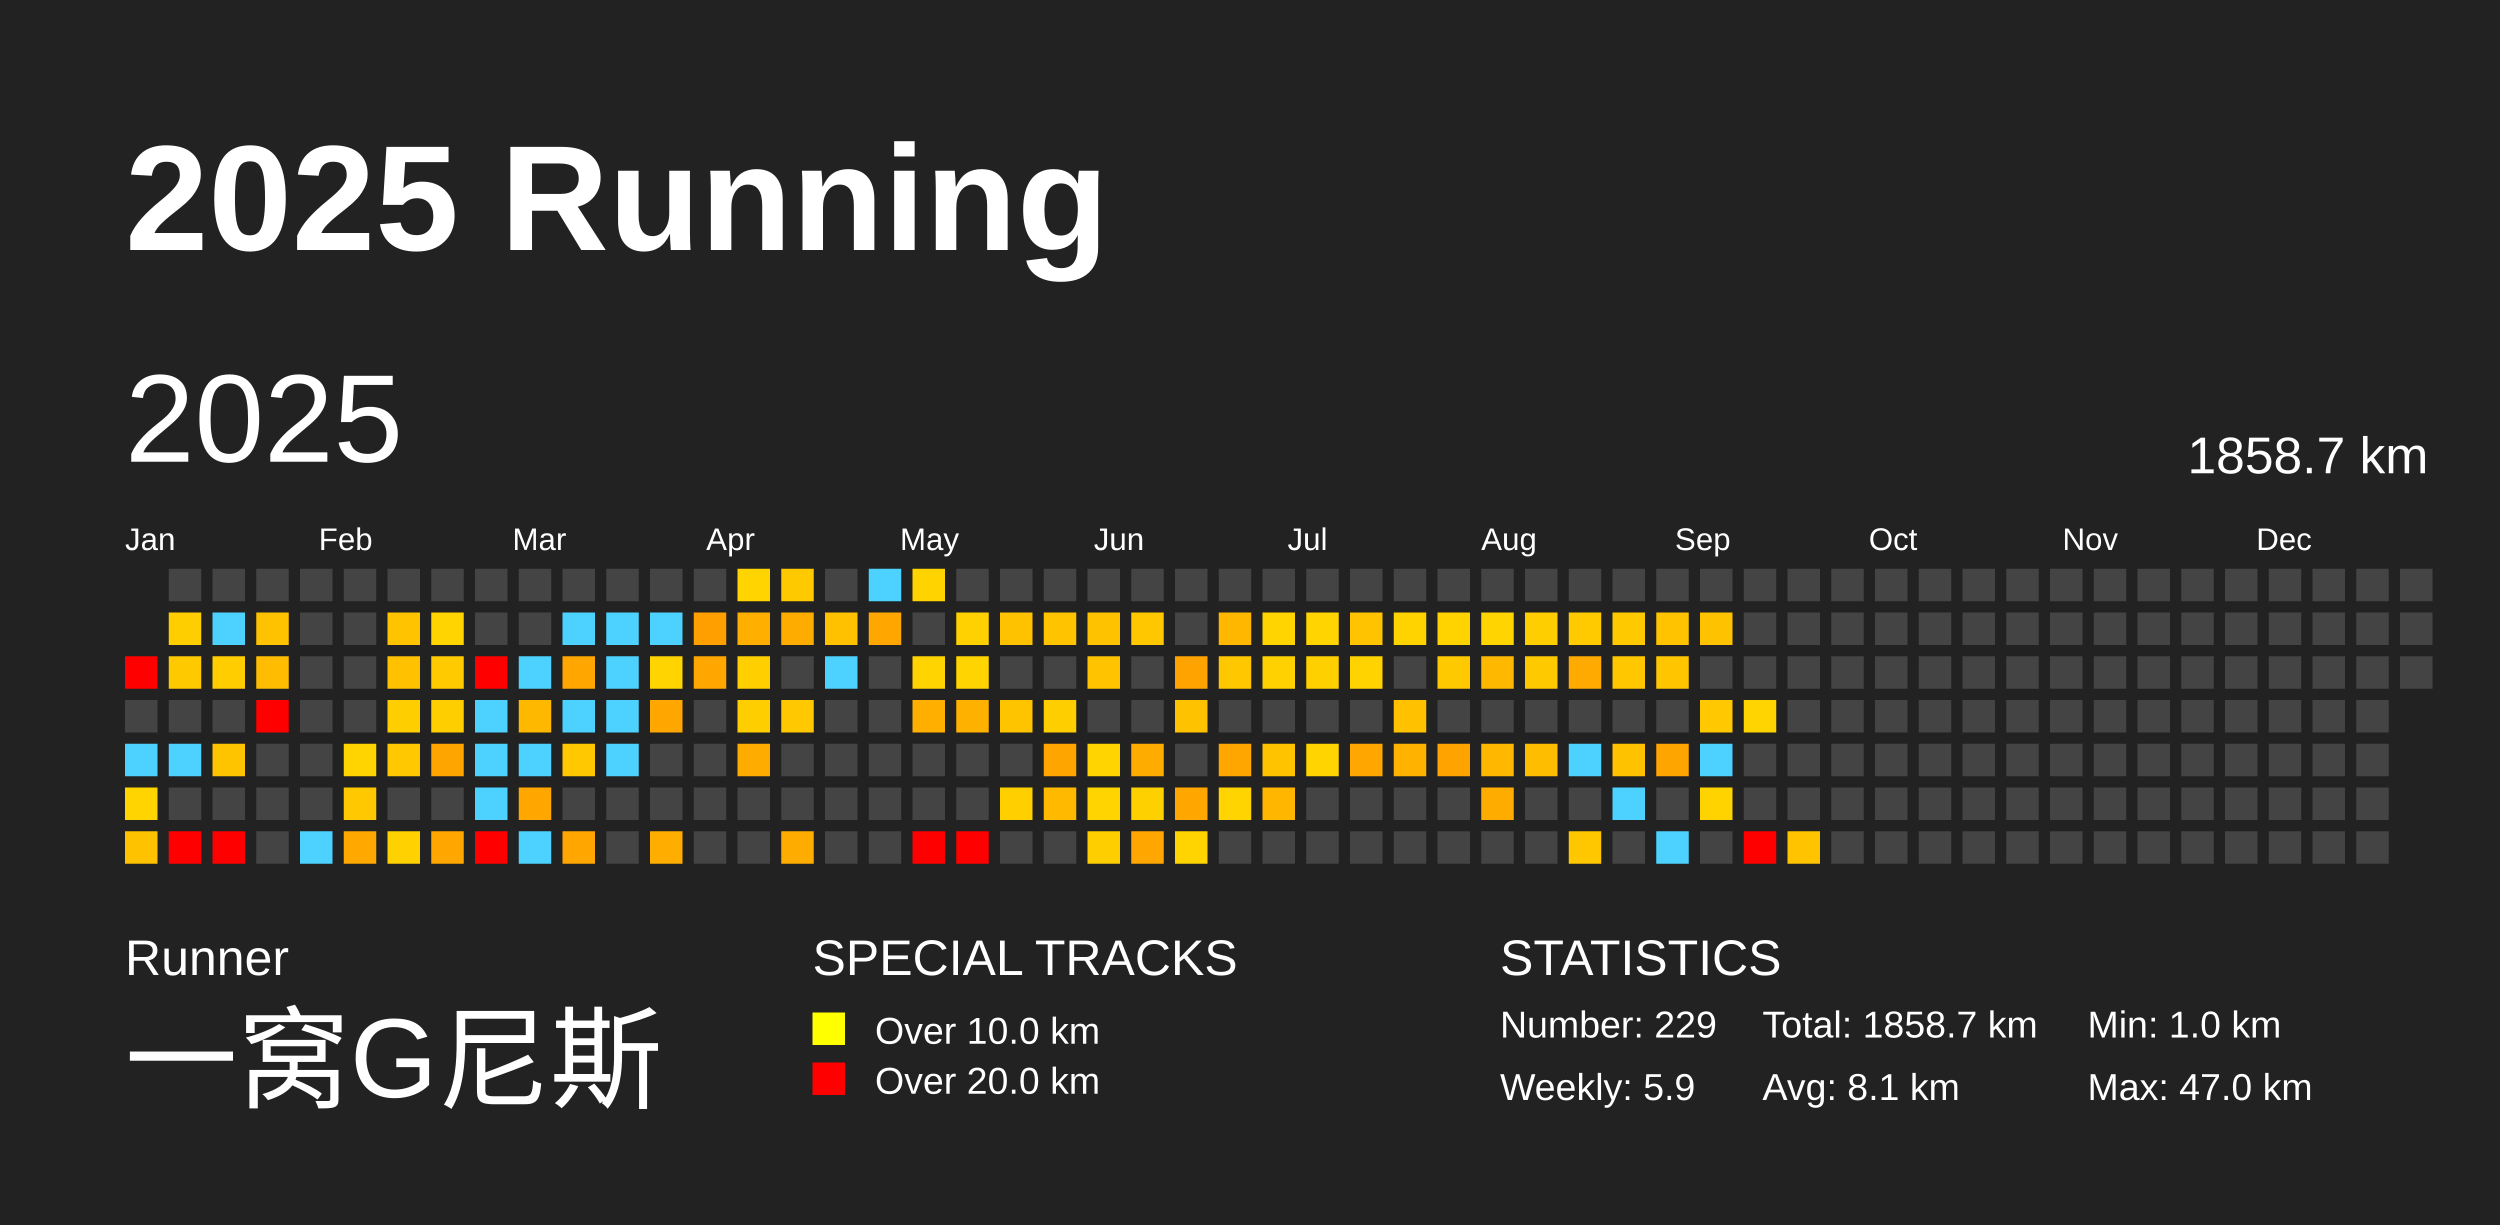
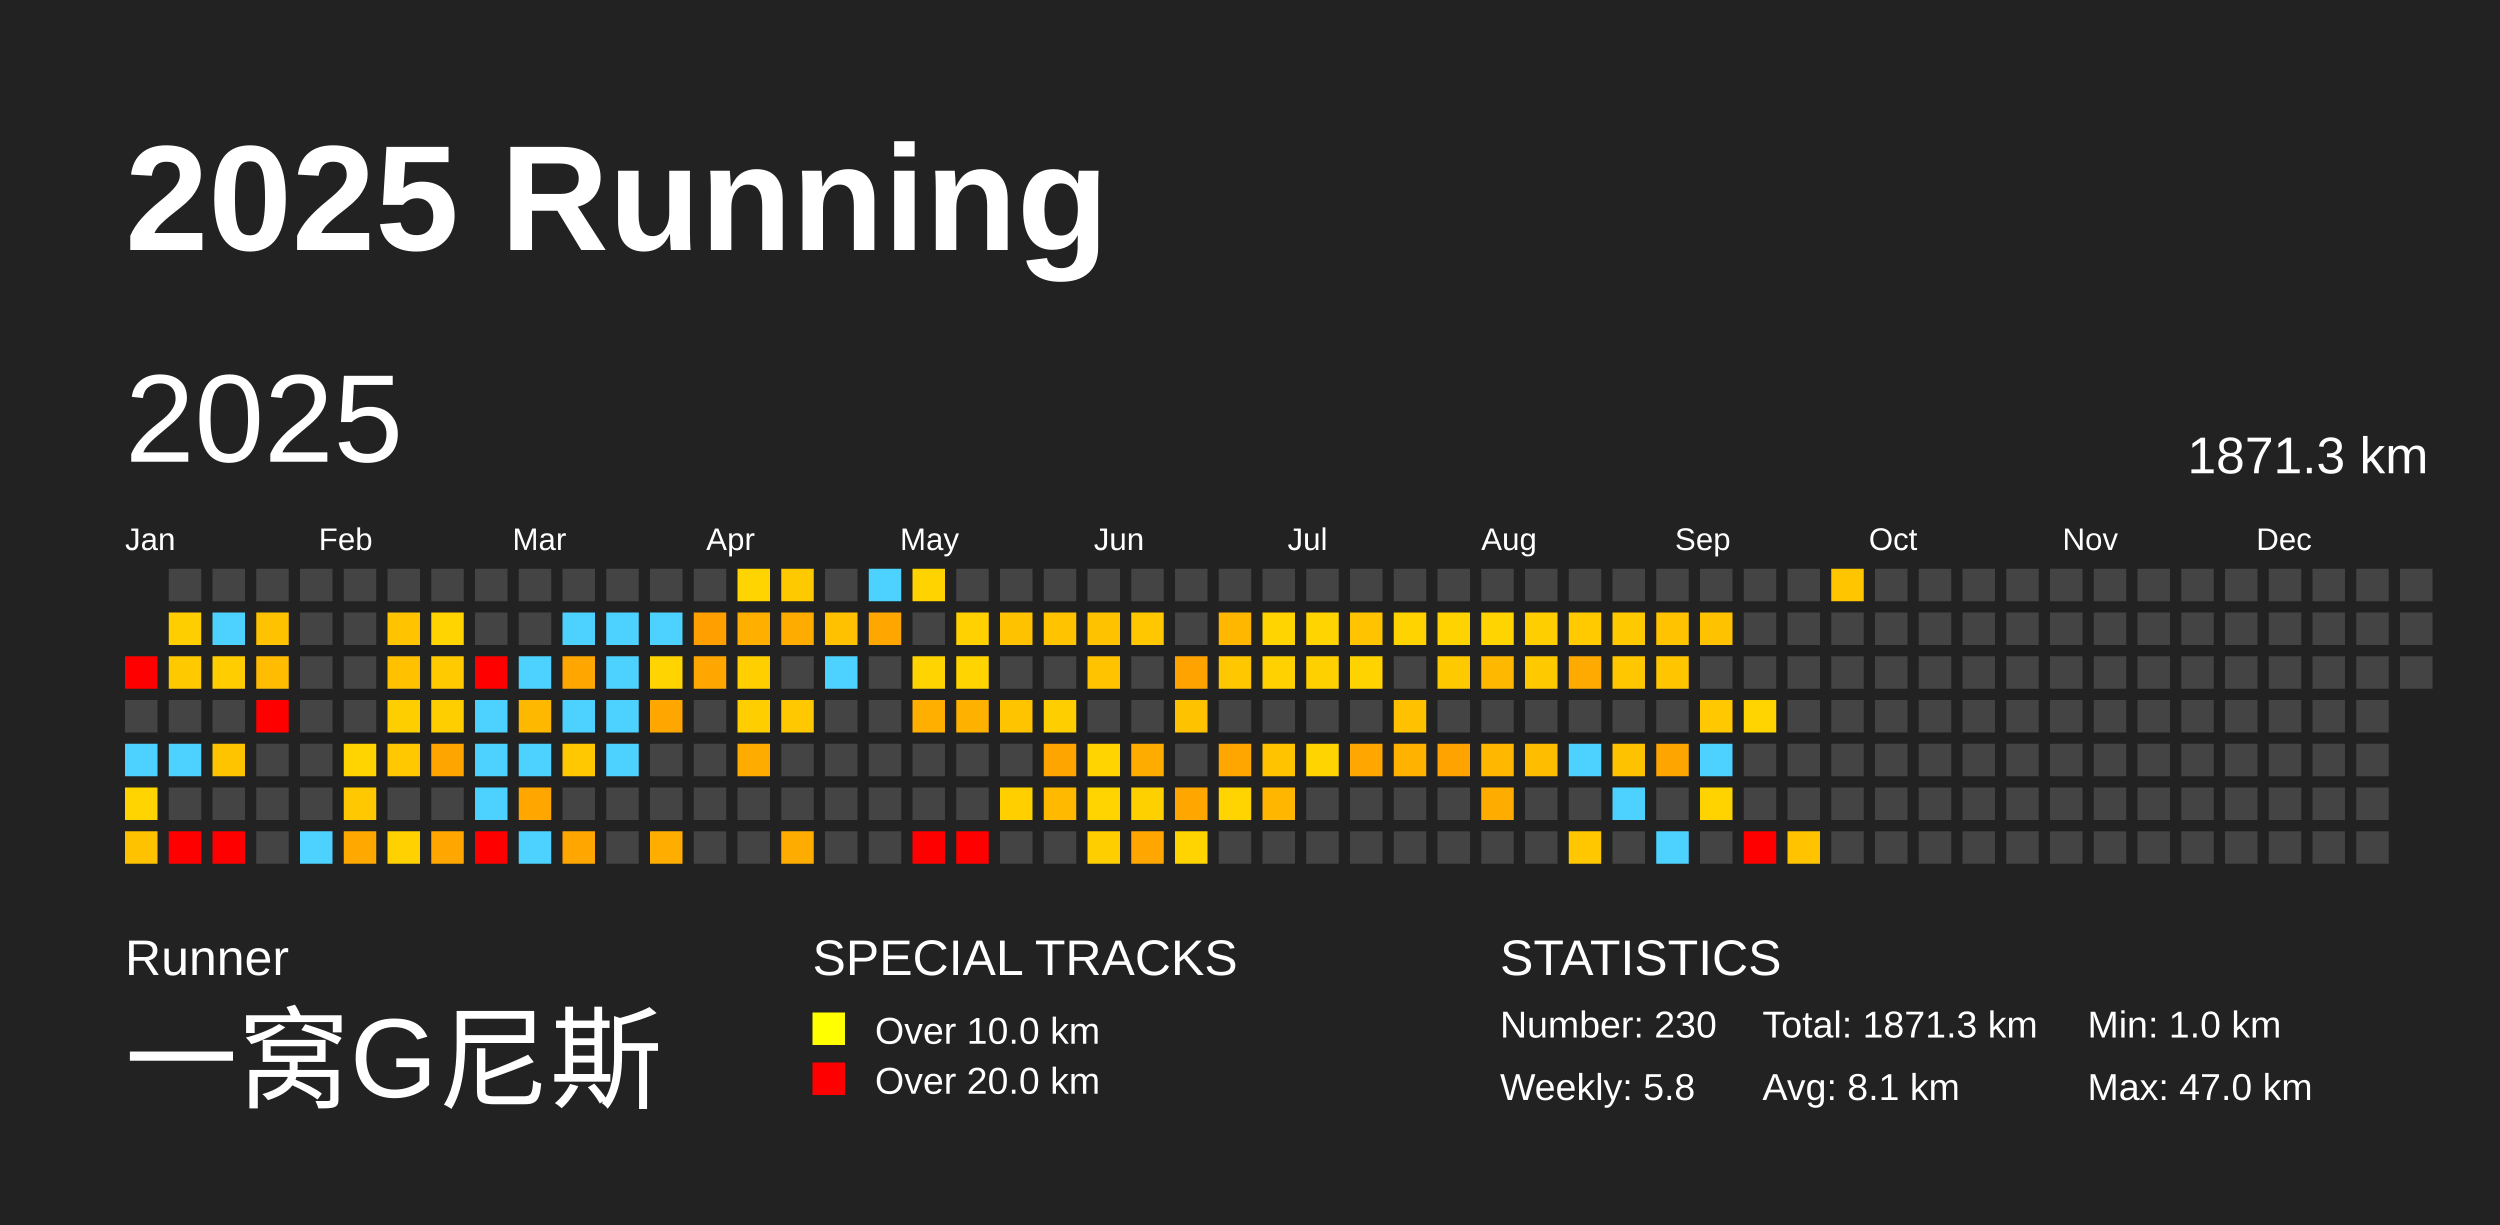
<svg xmlns="http://www.w3.org/2000/svg" baseProfile="full" height="98mm" version="1.1" viewBox="0,0,200,98" width="200mm">
  <defs />
  <rect fill="#222222" height="98" width="200" x="0" y="0" />
  <text fill="#FFFFFF" style="font-size:12px; font-family:Arial; font-weight:bold;" x="10" y="20">2025 Running</text>
  <text fill="#FFFFFF" style="font-size:4px; font-family:Arial" x="10" y="78">Runner</text>
  <text fill="#FFFFFF" style="font-size:9px; font-family:Arial" x="10" y="88">一窝G尼斯</text>
  <text fill="#FFFFFF" style="font-size:4px; font-family:Arial" x="65" y="78">SPECIAL TRACKS</text>
  <rect fill="yellow" height="2.6" width="2.6" x="65" y="81" />
  <text fill="#FFFFFF" style="font-size:3px; font-family:Arial" x="70" y="83.5">Over 10.0 km</text>
  <rect fill="red" height="2.6" width="2.6" x="65" y="85" />
  <text fill="#FFFFFF" style="font-size:3px; font-family:Arial" x="70" y="87.5">Over 20.0 km</text>
  <text fill="#FFFFFF" style="font-size:4px; font-family:Arial" x="120" y="78">STATISTICS</text>
-   <text fill="#FFFFFF" style="font-size:3px; font-family:Arial" x="120" y="83">Number: 229</text>
-   <text fill="#FFFFFF" style="font-size:3px; font-family:Arial" x="120" y="88">Weekly: 5.9</text>
-   <text fill="#FFFFFF" style="font-size:3px; font-family:Arial" x="141" y="83">Total: 1858.7 km</text>
+   <text fill="#FFFFFF" style="font-size:3px; font-family:Arial" x="120" y="83">Number: 230</text>
+   <text fill="#FFFFFF" style="font-size:3px; font-family:Arial" x="120" y="88">Weekly: 5.8</text>
+   <text fill="#FFFFFF" style="font-size:3px; font-family:Arial" x="141" y="83">Total: 1871.3 km</text>
  <text fill="#FFFFFF" style="font-size:3px; font-family:Arial" x="141" y="88">Avg: 8.1 km</text>
  <text fill="#FFFFFF" style="font-size:3px; font-family:Arial" x="167" y="83">Min: 1.0 km</text>
  <text fill="#FFFFFF" style="font-size:3px; font-family:Arial" x="167" y="88">Max: 47.0 km</text>
  <text dominant-baseline="hanging" fill="#FFFFFF" style="font-size:10.0px; font-family:Arial;" x="10" y="30">2025</text>
-   <text dominant-baseline="hanging" fill="#FFFFFF" style="font-size:4.125px; font-family:Arial;" x="175" y="35">1858.7 km</text>
+   <text dominant-baseline="hanging" fill="#FFFFFF" style="font-size:4.125px; font-family:Arial;" x="175" y="35">1871.3 km</text>
  <text fill="#FFFFFF" style="font-size:2.5px; font-family:Arial" x="10.0" y="44">Jan</text>
  <text fill="#FFFFFF" style="font-size:2.5px; font-family:Arial" x="25.5" y="44">Feb</text>
  <text fill="#FFFFFF" style="font-size:2.5px; font-family:Arial" x="41.0" y="44">Mar</text>
  <text fill="#FFFFFF" style="font-size:2.5px; font-family:Arial" x="56.5" y="44">Apr</text>
  <text fill="#FFFFFF" style="font-size:2.5px; font-family:Arial" x="72.0" y="44">May</text>
  <text fill="#FFFFFF" style="font-size:2.5px; font-family:Arial" x="87.5" y="44">Jun</text>
  <text fill="#FFFFFF" style="font-size:2.5px; font-family:Arial" x="103.0" y="44">Jul</text>
  <text fill="#FFFFFF" style="font-size:2.5px; font-family:Arial" x="118.5" y="44">Aug</text>
  <text fill="#FFFFFF" style="font-size:2.5px; font-family:Arial" x="134.0" y="44">Sep</text>
  <text fill="#FFFFFF" style="font-size:2.5px; font-family:Arial" x="149.5" y="44">Oct</text>
  <text fill="#FFFFFF" style="font-size:2.5px; font-family:Arial" x="165.0" y="44">Nov</text>
  <text fill="#FFFFFF" style="font-size:2.5px; font-family:Arial" x="180.5" y="44">Dec</text>
  <rect fill="red" height="2.6" width="2.6" x="10.0" y="52.5" />
  <rect fill="#444444" height="2.6" width="2.6" x="10.0" y="56.0" />
  <rect fill="#4dd2ff" height="2.6" width="2.6" x="10.0" y="59.5" />
  <rect fill="#ffd400" height="2.6" width="2.6" x="10.0" y="63.0" />
  <rect fill="#ffc200" height="2.6" width="2.6" x="10.0" y="66.5" />
  <rect fill="#444444" height="2.6" width="2.6" x="13.5" y="45.5" />
  <rect fill="#ffce00" height="2.6" width="2.6" x="13.5" y="49.0" />
  <rect fill="#ffc900" height="2.6" width="2.6" x="13.5" y="52.5" />
  <rect fill="#444444" height="2.6" width="2.6" x="13.5" y="56.0" />
  <rect fill="#4dd2ff" height="2.6" width="2.6" x="13.5" y="59.5" />
  <rect fill="#444444" height="2.6" width="2.6" x="13.5" y="63.0" />
  <rect fill="red" height="2.6" width="2.6" x="13.5" y="66.5" />
  <rect fill="#444444" height="2.6" width="2.6" x="17.0" y="45.5" />
  <rect fill="#4dd2ff" height="2.6" width="2.6" x="17.0" y="49.0" />
  <rect fill="#ffcd00" height="2.6" width="2.6" x="17.0" y="52.5" />
  <rect fill="#444444" height="2.6" width="2.6" x="17.0" y="56.0" />
  <rect fill="#ffc400" height="2.6" width="2.6" x="17.0" y="59.5" />
  <rect fill="#444444" height="2.6" width="2.6" x="17.0" y="63.0" />
  <rect fill="red" height="2.6" width="2.6" x="17.0" y="66.5" />
  <rect fill="#444444" height="2.6" width="2.6" x="20.5" y="45.5" />
  <rect fill="#ffc200" height="2.6" width="2.6" x="20.5" y="49.0" />
  <rect fill="#ffbc00" height="2.6" width="2.6" x="20.5" y="52.5" />
  <rect fill="red" height="2.6" width="2.6" x="20.5" y="56.0" />
  <rect fill="#444444" height="2.6" width="2.6" x="20.5" y="59.5" />
  <rect fill="#444444" height="2.6" width="2.6" x="20.5" y="63.0" />
  <rect fill="#444444" height="2.6" width="2.6" x="20.5" y="66.5" />
  <rect fill="#444444" height="2.6" width="2.6" x="24.0" y="45.5" />
  <rect fill="#444444" height="2.6" width="2.6" x="24.0" y="49.0" />
  <rect fill="#444444" height="2.6" width="2.6" x="24.0" y="52.5" />
  <rect fill="#444444" height="2.6" width="2.6" x="24.0" y="56.0" />
  <rect fill="#444444" height="2.6" width="2.6" x="24.0" y="59.5" />
  <rect fill="#444444" height="2.6" width="2.6" x="24.0" y="63.0" />
  <rect fill="#4dd2ff" height="2.6" width="2.6" x="24.0" y="66.5" />
  <rect fill="#444444" height="2.6" width="2.6" x="27.5" y="45.5" />
  <rect fill="#444444" height="2.6" width="2.6" x="27.5" y="49.0" />
  <rect fill="#444444" height="2.6" width="2.6" x="27.5" y="52.5" />
  <rect fill="#444444" height="2.6" width="2.6" x="27.5" y="56.0" />
  <rect fill="#ffd400" height="2.6" width="2.6" x="27.5" y="59.5" />
  <rect fill="#ffc800" height="2.6" width="2.6" x="27.5" y="63.0" />
  <rect fill="#ffa800" height="2.6" width="2.6" x="27.5" y="66.5" />
  <rect fill="#444444" height="2.6" width="2.6" x="31.0" y="45.5" />
  <rect fill="#ffc300" height="2.6" width="2.6" x="31.0" y="49.0" />
  <rect fill="#ffc100" height="2.6" width="2.6" x="31.0" y="52.5" />
  <rect fill="#ffce00" height="2.6" width="2.6" x="31.0" y="56.0" />
  <rect fill="#ffc800" height="2.6" width="2.6" x="31.0" y="59.5" />
  <rect fill="#444444" height="2.6" width="2.6" x="31.0" y="63.0" />
  <rect fill="#ffd100" height="2.6" width="2.6" x="31.0" y="66.5" />
  <rect fill="#444444" height="2.6" width="2.6" x="34.5" y="45.5" />
  <rect fill="#ffd400" height="2.6" width="2.6" x="34.5" y="49.0" />
  <rect fill="#ffca00" height="2.6" width="2.6" x="34.5" y="52.5" />
  <rect fill="#ffce00" height="2.6" width="2.6" x="34.5" y="56.0" />
  <rect fill="#ffa500" height="2.6" width="2.6" x="34.5" y="59.5" />
  <rect fill="#444444" height="2.6" width="2.6" x="34.5" y="63.0" />
  <rect fill="#ffa600" height="2.6" width="2.6" x="34.5" y="66.5" />
  <rect fill="#444444" height="2.6" width="2.6" x="38.0" y="45.5" />
  <rect fill="#444444" height="2.6" width="2.6" x="38.0" y="49.0" />
  <rect fill="red" height="2.6" width="2.6" x="38.0" y="52.5" />
  <rect fill="#4dd2ff" height="2.6" width="2.6" x="38.0" y="56.0" />
  <rect fill="#4dd2ff" height="2.6" width="2.6" x="38.0" y="59.5" />
  <rect fill="#4dd2ff" height="2.6" width="2.6" x="38.0" y="63.0" />
  <rect fill="red" height="2.6" width="2.6" x="38.0" y="66.5" />
  <rect fill="#444444" height="2.6" width="2.6" x="41.5" y="45.5" />
  <rect fill="#444444" height="2.6" width="2.6" x="41.5" y="49.0" />
  <rect fill="#4dd2ff" height="2.6" width="2.6" x="41.5" y="52.5" />
  <rect fill="#ffb800" height="2.6" width="2.6" x="41.5" y="56.0" />
  <rect fill="#4dd2ff" height="2.6" width="2.6" x="41.5" y="59.5" />
  <rect fill="#ffa600" height="2.6" width="2.6" x="41.5" y="63.0" />
  <rect fill="#4dd2ff" height="2.6" width="2.6" x="41.5" y="66.5" />
  <rect fill="#444444" height="2.6" width="2.6" x="45.0" y="45.5" />
  <rect fill="#4dd2ff" height="2.6" width="2.6" x="45.0" y="49.0" />
  <rect fill="#ffa700" height="2.6" width="2.6" x="45.0" y="52.5" />
  <rect fill="#4dd2ff" height="2.6" width="2.6" x="45.0" y="56.0" />
  <rect fill="#ffc800" height="2.6" width="2.6" x="45.0" y="59.5" />
  <rect fill="#444444" height="2.6" width="2.6" x="45.0" y="63.0" />
  <rect fill="#ffa600" height="2.6" width="2.6" x="45.0" y="66.5" />
  <rect fill="#444444" height="2.6" width="2.6" x="48.5" y="45.5" />
  <rect fill="#4dd2ff" height="2.6" width="2.6" x="48.5" y="49.0" />
  <rect fill="#4dd2ff" height="2.6" width="2.6" x="48.5" y="52.5" />
  <rect fill="#4dd2ff" height="2.6" width="2.6" x="48.5" y="56.0" />
  <rect fill="#4dd2ff" height="2.6" width="2.6" x="48.5" y="59.5" />
  <rect fill="#444444" height="2.6" width="2.6" x="48.5" y="63.0" />
  <rect fill="#444444" height="2.6" width="2.6" x="48.5" y="66.5" />
  <rect fill="#444444" height="2.6" width="2.6" x="52.0" y="45.5" />
  <rect fill="#4dd2ff" height="2.6" width="2.6" x="52.0" y="49.0" />
  <rect fill="#ffd400" height="2.6" width="2.6" x="52.0" y="52.5" />
  <rect fill="#ffa600" height="2.6" width="2.6" x="52.0" y="56.0" />
  <rect fill="#444444" height="2.6" width="2.6" x="52.0" y="59.5" />
  <rect fill="#444444" height="2.6" width="2.6" x="52.0" y="63.0" />
  <rect fill="#ffae00" height="2.6" width="2.6" x="52.0" y="66.5" />
  <rect fill="#444444" height="2.6" width="2.6" x="55.5" y="45.5" />
  <rect fill="#ffa000" height="2.6" width="2.6" x="55.5" y="49.0" />
  <rect fill="#ffa600" height="2.6" width="2.6" x="55.5" y="52.5" />
  <rect fill="#444444" height="2.6" width="2.6" x="55.5" y="56.0" />
  <rect fill="#444444" height="2.6" width="2.6" x="55.5" y="59.5" />
  <rect fill="#444444" height="2.6" width="2.6" x="55.5" y="63.0" />
  <rect fill="#444444" height="2.6" width="2.6" x="55.5" y="66.5" />
  <rect fill="#ffd400" height="2.6" width="2.6" x="59.0" y="45.5" />
  <rect fill="#ffaf00" height="2.6" width="2.6" x="59.0" y="49.0" />
  <rect fill="#ffcf00" height="2.6" width="2.6" x="59.0" y="52.5" />
  <rect fill="#ffce00" height="2.6" width="2.6" x="59.0" y="56.0" />
  <rect fill="#ffac00" height="2.6" width="2.6" x="59.0" y="59.5" />
  <rect fill="#444444" height="2.6" width="2.6" x="59.0" y="63.0" />
  <rect fill="#444444" height="2.6" width="2.6" x="59.0" y="66.5" />
  <rect fill="#ffc900" height="2.6" width="2.6" x="62.5" y="45.5" />
  <rect fill="#ffac00" height="2.6" width="2.6" x="62.5" y="49.0" />
  <rect fill="#444444" height="2.6" width="2.6" x="62.5" y="52.5" />
  <rect fill="#ffc800" height="2.6" width="2.6" x="62.5" y="56.0" />
  <rect fill="#444444" height="2.6" width="2.6" x="62.5" y="59.5" />
  <rect fill="#444444" height="2.6" width="2.6" x="62.5" y="63.0" />
  <rect fill="#ffac00" height="2.6" width="2.6" x="62.5" y="66.5" />
  <rect fill="#444444" height="2.6" width="2.6" x="66.0" y="45.5" />
  <rect fill="#ffc100" height="2.6" width="2.6" x="66.0" y="49.0" />
  <rect fill="#4dd2ff" height="2.6" width="2.6" x="66.0" y="52.5" />
  <rect fill="#444444" height="2.6" width="2.6" x="66.0" y="56.0" />
  <rect fill="#444444" height="2.6" width="2.6" x="66.0" y="59.5" />
  <rect fill="#444444" height="2.6" width="2.6" x="66.0" y="63.0" />
  <rect fill="#444444" height="2.6" width="2.6" x="66.0" y="66.5" />
  <rect fill="#4dd2ff" height="2.6" width="2.6" x="69.5" y="45.5" />
  <rect fill="#ffa600" height="2.6" width="2.6" x="69.5" y="49.0" />
  <rect fill="#444444" height="2.6" width="2.6" x="69.5" y="52.5" />
  <rect fill="#444444" height="2.6" width="2.6" x="69.5" y="56.0" />
  <rect fill="#444444" height="2.6" width="2.6" x="69.5" y="59.5" />
  <rect fill="#444444" height="2.6" width="2.6" x="69.5" y="63.0" />
  <rect fill="#444444" height="2.6" width="2.6" x="69.5" y="66.5" />
  <rect fill="#ffd300" height="2.6" width="2.6" x="73.0" y="45.5" />
  <rect fill="#444444" height="2.6" width="2.6" x="73.0" y="49.0" />
  <rect fill="#ffd400" height="2.6" width="2.6" x="73.0" y="52.5" />
  <rect fill="#ffaf00" height="2.6" width="2.6" x="73.0" y="56.0" />
  <rect fill="#444444" height="2.6" width="2.6" x="73.0" y="59.5" />
  <rect fill="#444444" height="2.6" width="2.6" x="73.0" y="63.0" />
  <rect fill="red" height="2.6" width="2.6" x="73.0" y="66.5" />
  <rect fill="#444444" height="2.6" width="2.6" x="76.5" y="45.5" />
  <rect fill="#ffd100" height="2.6" width="2.6" x="76.5" y="49.0" />
  <rect fill="#ffd400" height="2.6" width="2.6" x="76.5" y="52.5" />
  <rect fill="#ffb100" height="2.6" width="2.6" x="76.5" y="56.0" />
  <rect fill="#444444" height="2.6" width="2.6" x="76.5" y="59.5" />
  <rect fill="#444444" height="2.6" width="2.6" x="76.5" y="63.0" />
  <rect fill="red" height="2.6" width="2.6" x="76.5" y="66.5" />
  <rect fill="#444444" height="2.6" width="2.6" x="80.0" y="45.5" />
  <rect fill="#ffc200" height="2.6" width="2.6" x="80.0" y="49.0" />
  <rect fill="#444444" height="2.6" width="2.6" x="80.0" y="52.5" />
  <rect fill="#ffc400" height="2.6" width="2.6" x="80.0" y="56.0" />
  <rect fill="#444444" height="2.6" width="2.6" x="80.0" y="59.5" />
  <rect fill="#ffcf00" height="2.6" width="2.6" x="80.0" y="63.0" />
  <rect fill="#444444" height="2.6" width="2.6" x="80.0" y="66.5" />
  <rect fill="#444444" height="2.6" width="2.6" x="83.5" y="45.5" />
  <rect fill="#ffc300" height="2.6" width="2.6" x="83.5" y="49.0" />
  <rect fill="#444444" height="2.6" width="2.6" x="83.5" y="52.5" />
  <rect fill="#ffce00" height="2.6" width="2.6" x="83.5" y="56.0" />
  <rect fill="#ffa500" height="2.6" width="2.6" x="83.5" y="59.5" />
  <rect fill="#ffba00" height="2.6" width="2.6" x="83.5" y="63.0" />
  <rect fill="#444444" height="2.6" width="2.6" x="83.5" y="66.5" />
  <rect fill="#444444" height="2.6" width="2.6" x="87.0" y="45.5" />
  <rect fill="#ffc200" height="2.6" width="2.6" x="87.0" y="49.0" />
  <rect fill="#ffc300" height="2.6" width="2.6" x="87.0" y="52.5" />
  <rect fill="#444444" height="2.6" width="2.6" x="87.0" y="56.0" />
  <rect fill="#ffd400" height="2.6" width="2.6" x="87.0" y="59.5" />
  <rect fill="#ffd400" height="2.6" width="2.6" x="87.0" y="63.0" />
  <rect fill="#ffce00" height="2.6" width="2.6" x="87.0" y="66.5" />
  <rect fill="#444444" height="2.6" width="2.6" x="90.5" y="45.5" />
  <rect fill="#ffc700" height="2.6" width="2.6" x="90.5" y="49.0" />
  <rect fill="#444444" height="2.6" width="2.6" x="90.5" y="52.5" />
  <rect fill="#444444" height="2.6" width="2.6" x="90.5" y="56.0" />
  <rect fill="#ffac00" height="2.6" width="2.6" x="90.5" y="59.5" />
  <rect fill="#ffd000" height="2.6" width="2.6" x="90.5" y="63.0" />
  <rect fill="#ffa600" height="2.6" width="2.6" x="90.5" y="66.5" />
  <rect fill="#444444" height="2.6" width="2.6" x="94.0" y="45.5" />
  <rect fill="#444444" height="2.6" width="2.6" x="94.0" y="49.0" />
  <rect fill="#ffa300" height="2.6" width="2.6" x="94.0" y="52.5" />
  <rect fill="#ffc200" height="2.6" width="2.6" x="94.0" y="56.0" />
  <rect fill="#444444" height="2.6" width="2.6" x="94.0" y="59.5" />
  <rect fill="#ffa600" height="2.6" width="2.6" x="94.0" y="63.0" />
  <rect fill="#ffd400" height="2.6" width="2.6" x="94.0" y="66.5" />
  <rect fill="#444444" height="2.6" width="2.6" x="97.5" y="45.5" />
  <rect fill="#ffb700" height="2.6" width="2.6" x="97.5" y="49.0" />
  <rect fill="#ffc700" height="2.6" width="2.6" x="97.5" y="52.5" />
  <rect fill="#444444" height="2.6" width="2.6" x="97.5" y="56.0" />
  <rect fill="#ffa600" height="2.6" width="2.6" x="97.5" y="59.5" />
  <rect fill="#ffd400" height="2.6" width="2.6" x="97.5" y="63.0" />
  <rect fill="#444444" height="2.6" width="2.6" x="97.5" y="66.5" />
  <rect fill="#444444" height="2.6" width="2.6" x="101.0" y="45.5" />
  <rect fill="#ffd400" height="2.6" width="2.6" x="101.0" y="49.0" />
  <rect fill="#ffd100" height="2.6" width="2.6" x="101.0" y="52.5" />
  <rect fill="#444444" height="2.6" width="2.6" x="101.0" y="56.0" />
  <rect fill="#ffc300" height="2.6" width="2.6" x="101.0" y="59.5" />
  <rect fill="#ffb600" height="2.6" width="2.6" x="101.0" y="63.0" />
  <rect fill="#444444" height="2.6" width="2.6" x="101.0" y="66.5" />
  <rect fill="#444444" height="2.6" width="2.6" x="104.5" y="45.5" />
  <rect fill="#ffd400" height="2.6" width="2.6" x="104.5" y="49.0" />
  <rect fill="#ffd000" height="2.6" width="2.6" x="104.5" y="52.5" />
  <rect fill="#444444" height="2.6" width="2.6" x="104.5" y="56.0" />
  <rect fill="#ffd400" height="2.6" width="2.6" x="104.5" y="59.5" />
  <rect fill="#444444" height="2.6" width="2.6" x="104.5" y="63.0" />
  <rect fill="#444444" height="2.6" width="2.6" x="104.5" y="66.5" />
  <rect fill="#444444" height="2.6" width="2.6" x="108.0" y="45.5" />
  <rect fill="#ffc300" height="2.6" width="2.6" x="108.0" y="49.0" />
  <rect fill="#ffd300" height="2.6" width="2.6" x="108.0" y="52.5" />
  <rect fill="#444444" height="2.6" width="2.6" x="108.0" y="56.0" />
  <rect fill="#ffa600" height="2.6" width="2.6" x="108.0" y="59.5" />
  <rect fill="#444444" height="2.6" width="2.6" x="108.0" y="63.0" />
  <rect fill="#444444" height="2.6" width="2.6" x="108.0" y="66.5" />
  <rect fill="#444444" height="2.6" width="2.6" x="111.5" y="45.5" />
  <rect fill="#ffd300" height="2.6" width="2.6" x="111.5" y="49.0" />
  <rect fill="#444444" height="2.6" width="2.6" x="111.5" y="52.5" />
  <rect fill="#ffc100" height="2.6" width="2.6" x="111.5" y="56.0" />
  <rect fill="#ffb200" height="2.6" width="2.6" x="111.5" y="59.5" />
  <rect fill="#444444" height="2.6" width="2.6" x="111.5" y="63.0" />
  <rect fill="#444444" height="2.6" width="2.6" x="111.5" y="66.5" />
  <rect fill="#444444" height="2.6" width="2.6" x="115.0" y="45.5" />
  <rect fill="#ffd300" height="2.6" width="2.6" x="115.0" y="49.0" />
  <rect fill="#ffc900" height="2.6" width="2.6" x="115.0" y="52.5" />
  <rect fill="#444444" height="2.6" width="2.6" x="115.0" y="56.0" />
  <rect fill="#ffa300" height="2.6" width="2.6" x="115.0" y="59.5" />
  <rect fill="#444444" height="2.6" width="2.6" x="115.0" y="63.0" />
  <rect fill="#444444" height="2.6" width="2.6" x="115.0" y="66.5" />
  <rect fill="#444444" height="2.6" width="2.6" x="118.5" y="45.5" />
  <rect fill="#ffd400" height="2.6" width="2.6" x="118.5" y="49.0" />
  <rect fill="#ffb800" height="2.6" width="2.6" x="118.5" y="52.5" />
  <rect fill="#444444" height="2.6" width="2.6" x="118.5" y="56.0" />
  <rect fill="#ffb700" height="2.6" width="2.6" x="118.5" y="59.5" />
  <rect fill="#ffac00" height="2.6" width="2.6" x="118.5" y="63.0" />
  <rect fill="#444444" height="2.6" width="2.6" x="118.5" y="66.5" />
  <rect fill="#444444" height="2.6" width="2.6" x="122.0" y="45.5" />
  <rect fill="#ffce00" height="2.6" width="2.6" x="122.0" y="49.0" />
  <rect fill="#ffc900" height="2.6" width="2.6" x="122.0" y="52.5" />
  <rect fill="#444444" height="2.6" width="2.6" x="122.0" y="56.0" />
  <rect fill="#ffbd00" height="2.6" width="2.6" x="122.0" y="59.5" />
  <rect fill="#444444" height="2.6" width="2.6" x="122.0" y="63.0" />
  <rect fill="#444444" height="2.6" width="2.6" x="122.0" y="66.5" />
  <rect fill="#444444" height="2.6" width="2.6" x="125.5" y="45.5" />
  <rect fill="#ffcb00" height="2.6" width="2.6" x="125.5" y="49.0" />
  <rect fill="#ffaa00" height="2.6" width="2.6" x="125.5" y="52.5" />
  <rect fill="#444444" height="2.6" width="2.6" x="125.5" y="56.0" />
  <rect fill="#4dd2ff" height="2.6" width="2.6" x="125.5" y="59.5" />
  <rect fill="#444444" height="2.6" width="2.6" x="125.5" y="63.0" />
  <rect fill="#ffc700" height="2.6" width="2.6" x="125.5" y="66.5" />
  <rect fill="#444444" height="2.6" width="2.6" x="129.0" y="45.5" />
  <rect fill="#ffc900" height="2.6" width="2.6" x="129.0" y="49.0" />
  <rect fill="#ffc700" height="2.6" width="2.6" x="129.0" y="52.5" />
  <rect fill="#444444" height="2.6" width="2.6" x="129.0" y="56.0" />
  <rect fill="#ffc200" height="2.6" width="2.6" x="129.0" y="59.5" />
  <rect fill="#4dd2ff" height="2.6" width="2.6" x="129.0" y="63.0" />
  <rect fill="#444444" height="2.6" width="2.6" x="129.0" y="66.5" />
  <rect fill="#444444" height="2.6" width="2.6" x="132.5" y="45.5" />
  <rect fill="#ffc300" height="2.6" width="2.6" x="132.5" y="49.0" />
  <rect fill="#ffc600" height="2.6" width="2.6" x="132.5" y="52.5" />
  <rect fill="#444444" height="2.6" width="2.6" x="132.5" y="56.0" />
  <rect fill="#ffa500" height="2.6" width="2.6" x="132.5" y="59.5" />
  <rect fill="#444444" height="2.6" width="2.6" x="132.5" y="63.0" />
  <rect fill="#4dd2ff" height="2.6" width="2.6" x="132.5" y="66.5" />
  <rect fill="#444444" height="2.6" width="2.6" x="136.0" y="45.5" />
  <rect fill="#ffc200" height="2.6" width="2.6" x="136.0" y="49.0" />
  <rect fill="#444444" height="2.6" width="2.6" x="136.0" y="52.5" />
  <rect fill="#ffc800" height="2.6" width="2.6" x="136.0" y="56.0" />
  <rect fill="#4dd2ff" height="2.6" width="2.6" x="136.0" y="59.5" />
  <rect fill="#ffd300" height="2.6" width="2.6" x="136.0" y="63.0" />
  <rect fill="#444444" height="2.6" width="2.6" x="136.0" y="66.5" />
  <rect fill="#444444" height="2.6" width="2.6" x="139.5" y="45.5" />
  <rect fill="#444444" height="2.6" width="2.6" x="139.5" y="49.0" />
  <rect fill="#444444" height="2.6" width="2.6" x="139.5" y="52.5" />
  <rect fill="#ffd400" height="2.6" width="2.6" x="139.5" y="56.0" />
  <rect fill="#444444" height="2.6" width="2.6" x="139.5" y="59.5" />
  <rect fill="#444444" height="2.6" width="2.6" x="139.5" y="63.0" />
  <rect fill="red" height="2.6" width="2.6" x="139.5" y="66.5" />
  <rect fill="#444444" height="2.6" width="2.6" x="143.0" y="45.5" />
  <rect fill="#444444" height="2.6" width="2.6" x="143.0" y="49.0" />
  <rect fill="#444444" height="2.6" width="2.6" x="143.0" y="52.5" />
  <rect fill="#444444" height="2.6" width="2.6" x="143.0" y="56.0" />
  <rect fill="#444444" height="2.6" width="2.6" x="143.0" y="59.5" />
  <rect fill="#444444" height="2.6" width="2.6" x="143.0" y="63.0" />
  <rect fill="#ffc300" height="2.6" width="2.6" x="143.0" y="66.5" />
-   <rect fill="#444444" height="2.6" width="2.6" x="146.5" y="45.5" />
+   <rect fill="#ffc600" height="2.6" width="2.6" x="146.5" y="45.5" />
  <rect fill="#444444" height="2.6" width="2.6" x="146.5" y="49.0" />
  <rect fill="#444444" height="2.6" width="2.6" x="146.5" y="52.5" />
  <rect fill="#444444" height="2.6" width="2.6" x="146.5" y="56.0" />
  <rect fill="#444444" height="2.6" width="2.6" x="146.5" y="59.5" />
  <rect fill="#444444" height="2.6" width="2.6" x="146.5" y="63.0" />
  <rect fill="#444444" height="2.6" width="2.6" x="146.5" y="66.5" />
  <rect fill="#444444" height="2.6" width="2.6" x="150.0" y="45.5" />
  <rect fill="#444444" height="2.6" width="2.6" x="150.0" y="49.0" />
  <rect fill="#444444" height="2.6" width="2.6" x="150.0" y="52.5" />
  <rect fill="#444444" height="2.6" width="2.6" x="150.0" y="56.0" />
  <rect fill="#444444" height="2.6" width="2.6" x="150.0" y="59.5" />
  <rect fill="#444444" height="2.6" width="2.6" x="150.0" y="63.0" />
  <rect fill="#444444" height="2.6" width="2.6" x="150.0" y="66.5" />
  <rect fill="#444444" height="2.6" width="2.6" x="153.5" y="45.5" />
  <rect fill="#444444" height="2.6" width="2.6" x="153.5" y="49.0" />
  <rect fill="#444444" height="2.6" width="2.6" x="153.5" y="52.5" />
  <rect fill="#444444" height="2.6" width="2.6" x="153.5" y="56.0" />
  <rect fill="#444444" height="2.6" width="2.6" x="153.5" y="59.5" />
  <rect fill="#444444" height="2.6" width="2.6" x="153.5" y="63.0" />
  <rect fill="#444444" height="2.6" width="2.6" x="153.5" y="66.5" />
  <rect fill="#444444" height="2.6" width="2.6" x="157.0" y="45.5" />
  <rect fill="#444444" height="2.6" width="2.6" x="157.0" y="49.0" />
  <rect fill="#444444" height="2.6" width="2.6" x="157.0" y="52.5" />
  <rect fill="#444444" height="2.6" width="2.6" x="157.0" y="56.0" />
  <rect fill="#444444" height="2.6" width="2.6" x="157.0" y="59.5" />
  <rect fill="#444444" height="2.6" width="2.6" x="157.0" y="63.0" />
  <rect fill="#444444" height="2.6" width="2.6" x="157.0" y="66.5" />
  <rect fill="#444444" height="2.6" width="2.6" x="160.5" y="45.5" />
  <rect fill="#444444" height="2.6" width="2.6" x="160.5" y="49.0" />
  <rect fill="#444444" height="2.6" width="2.6" x="160.5" y="52.5" />
  <rect fill="#444444" height="2.6" width="2.6" x="160.5" y="56.0" />
  <rect fill="#444444" height="2.6" width="2.6" x="160.5" y="59.5" />
  <rect fill="#444444" height="2.6" width="2.6" x="160.5" y="63.0" />
  <rect fill="#444444" height="2.6" width="2.6" x="160.5" y="66.5" />
  <rect fill="#444444" height="2.6" width="2.6" x="164.0" y="45.5" />
  <rect fill="#444444" height="2.6" width="2.6" x="164.0" y="49.0" />
  <rect fill="#444444" height="2.6" width="2.6" x="164.0" y="52.5" />
  <rect fill="#444444" height="2.6" width="2.6" x="164.0" y="56.0" />
  <rect fill="#444444" height="2.6" width="2.6" x="164.0" y="59.5" />
  <rect fill="#444444" height="2.6" width="2.6" x="164.0" y="63.0" />
  <rect fill="#444444" height="2.6" width="2.6" x="164.0" y="66.5" />
  <rect fill="#444444" height="2.6" width="2.6" x="167.5" y="45.5" />
  <rect fill="#444444" height="2.6" width="2.6" x="167.5" y="49.0" />
  <rect fill="#444444" height="2.6" width="2.6" x="167.5" y="52.5" />
  <rect fill="#444444" height="2.6" width="2.6" x="167.5" y="56.0" />
  <rect fill="#444444" height="2.6" width="2.6" x="167.5" y="59.5" />
  <rect fill="#444444" height="2.6" width="2.6" x="167.5" y="63.0" />
  <rect fill="#444444" height="2.6" width="2.6" x="167.5" y="66.5" />
  <rect fill="#444444" height="2.6" width="2.6" x="171.0" y="45.5" />
  <rect fill="#444444" height="2.6" width="2.6" x="171.0" y="49.0" />
  <rect fill="#444444" height="2.6" width="2.6" x="171.0" y="52.5" />
  <rect fill="#444444" height="2.6" width="2.6" x="171.0" y="56.0" />
  <rect fill="#444444" height="2.6" width="2.6" x="171.0" y="59.5" />
  <rect fill="#444444" height="2.6" width="2.6" x="171.0" y="63.0" />
  <rect fill="#444444" height="2.6" width="2.6" x="171.0" y="66.5" />
  <rect fill="#444444" height="2.6" width="2.6" x="174.5" y="45.5" />
  <rect fill="#444444" height="2.6" width="2.6" x="174.5" y="49.0" />
  <rect fill="#444444" height="2.6" width="2.6" x="174.5" y="52.5" />
  <rect fill="#444444" height="2.6" width="2.6" x="174.5" y="56.0" />
  <rect fill="#444444" height="2.6" width="2.6" x="174.5" y="59.5" />
  <rect fill="#444444" height="2.6" width="2.6" x="174.5" y="63.0" />
  <rect fill="#444444" height="2.6" width="2.6" x="174.5" y="66.5" />
  <rect fill="#444444" height="2.6" width="2.6" x="178.0" y="45.5" />
  <rect fill="#444444" height="2.6" width="2.6" x="178.0" y="49.0" />
  <rect fill="#444444" height="2.6" width="2.6" x="178.0" y="52.5" />
  <rect fill="#444444" height="2.6" width="2.6" x="178.0" y="56.0" />
  <rect fill="#444444" height="2.6" width="2.6" x="178.0" y="59.5" />
  <rect fill="#444444" height="2.6" width="2.6" x="178.0" y="63.0" />
  <rect fill="#444444" height="2.6" width="2.6" x="178.0" y="66.5" />
  <rect fill="#444444" height="2.6" width="2.6" x="181.5" y="45.5" />
  <rect fill="#444444" height="2.6" width="2.6" x="181.5" y="49.0" />
  <rect fill="#444444" height="2.6" width="2.6" x="181.5" y="52.5" />
  <rect fill="#444444" height="2.6" width="2.6" x="181.5" y="56.0" />
  <rect fill="#444444" height="2.6" width="2.6" x="181.5" y="59.5" />
  <rect fill="#444444" height="2.6" width="2.6" x="181.5" y="63.0" />
  <rect fill="#444444" height="2.6" width="2.6" x="181.5" y="66.5" />
  <rect fill="#444444" height="2.6" width="2.6" x="185.0" y="45.5" />
  <rect fill="#444444" height="2.6" width="2.6" x="185.0" y="49.0" />
  <rect fill="#444444" height="2.6" width="2.6" x="185.0" y="52.5" />
  <rect fill="#444444" height="2.6" width="2.6" x="185.0" y="56.0" />
  <rect fill="#444444" height="2.6" width="2.6" x="185.0" y="59.5" />
  <rect fill="#444444" height="2.6" width="2.6" x="185.0" y="63.0" />
  <rect fill="#444444" height="2.6" width="2.6" x="185.0" y="66.5" />
  <rect fill="#444444" height="2.6" width="2.6" x="188.5" y="45.5" />
  <rect fill="#444444" height="2.6" width="2.6" x="188.5" y="49.0" />
  <rect fill="#444444" height="2.6" width="2.6" x="188.5" y="52.5" />
  <rect fill="#444444" height="2.6" width="2.6" x="188.5" y="56.0" />
  <rect fill="#444444" height="2.6" width="2.6" x="188.5" y="59.5" />
  <rect fill="#444444" height="2.6" width="2.6" x="188.5" y="63.0" />
  <rect fill="#444444" height="2.6" width="2.6" x="188.5" y="66.5" />
  <rect fill="#444444" height="2.6" width="2.6" x="192.0" y="45.5" />
  <rect fill="#444444" height="2.6" width="2.6" x="192.0" y="49.0" />
  <rect fill="#444444" height="2.6" width="2.6" x="192.0" y="52.5" />
</svg>
